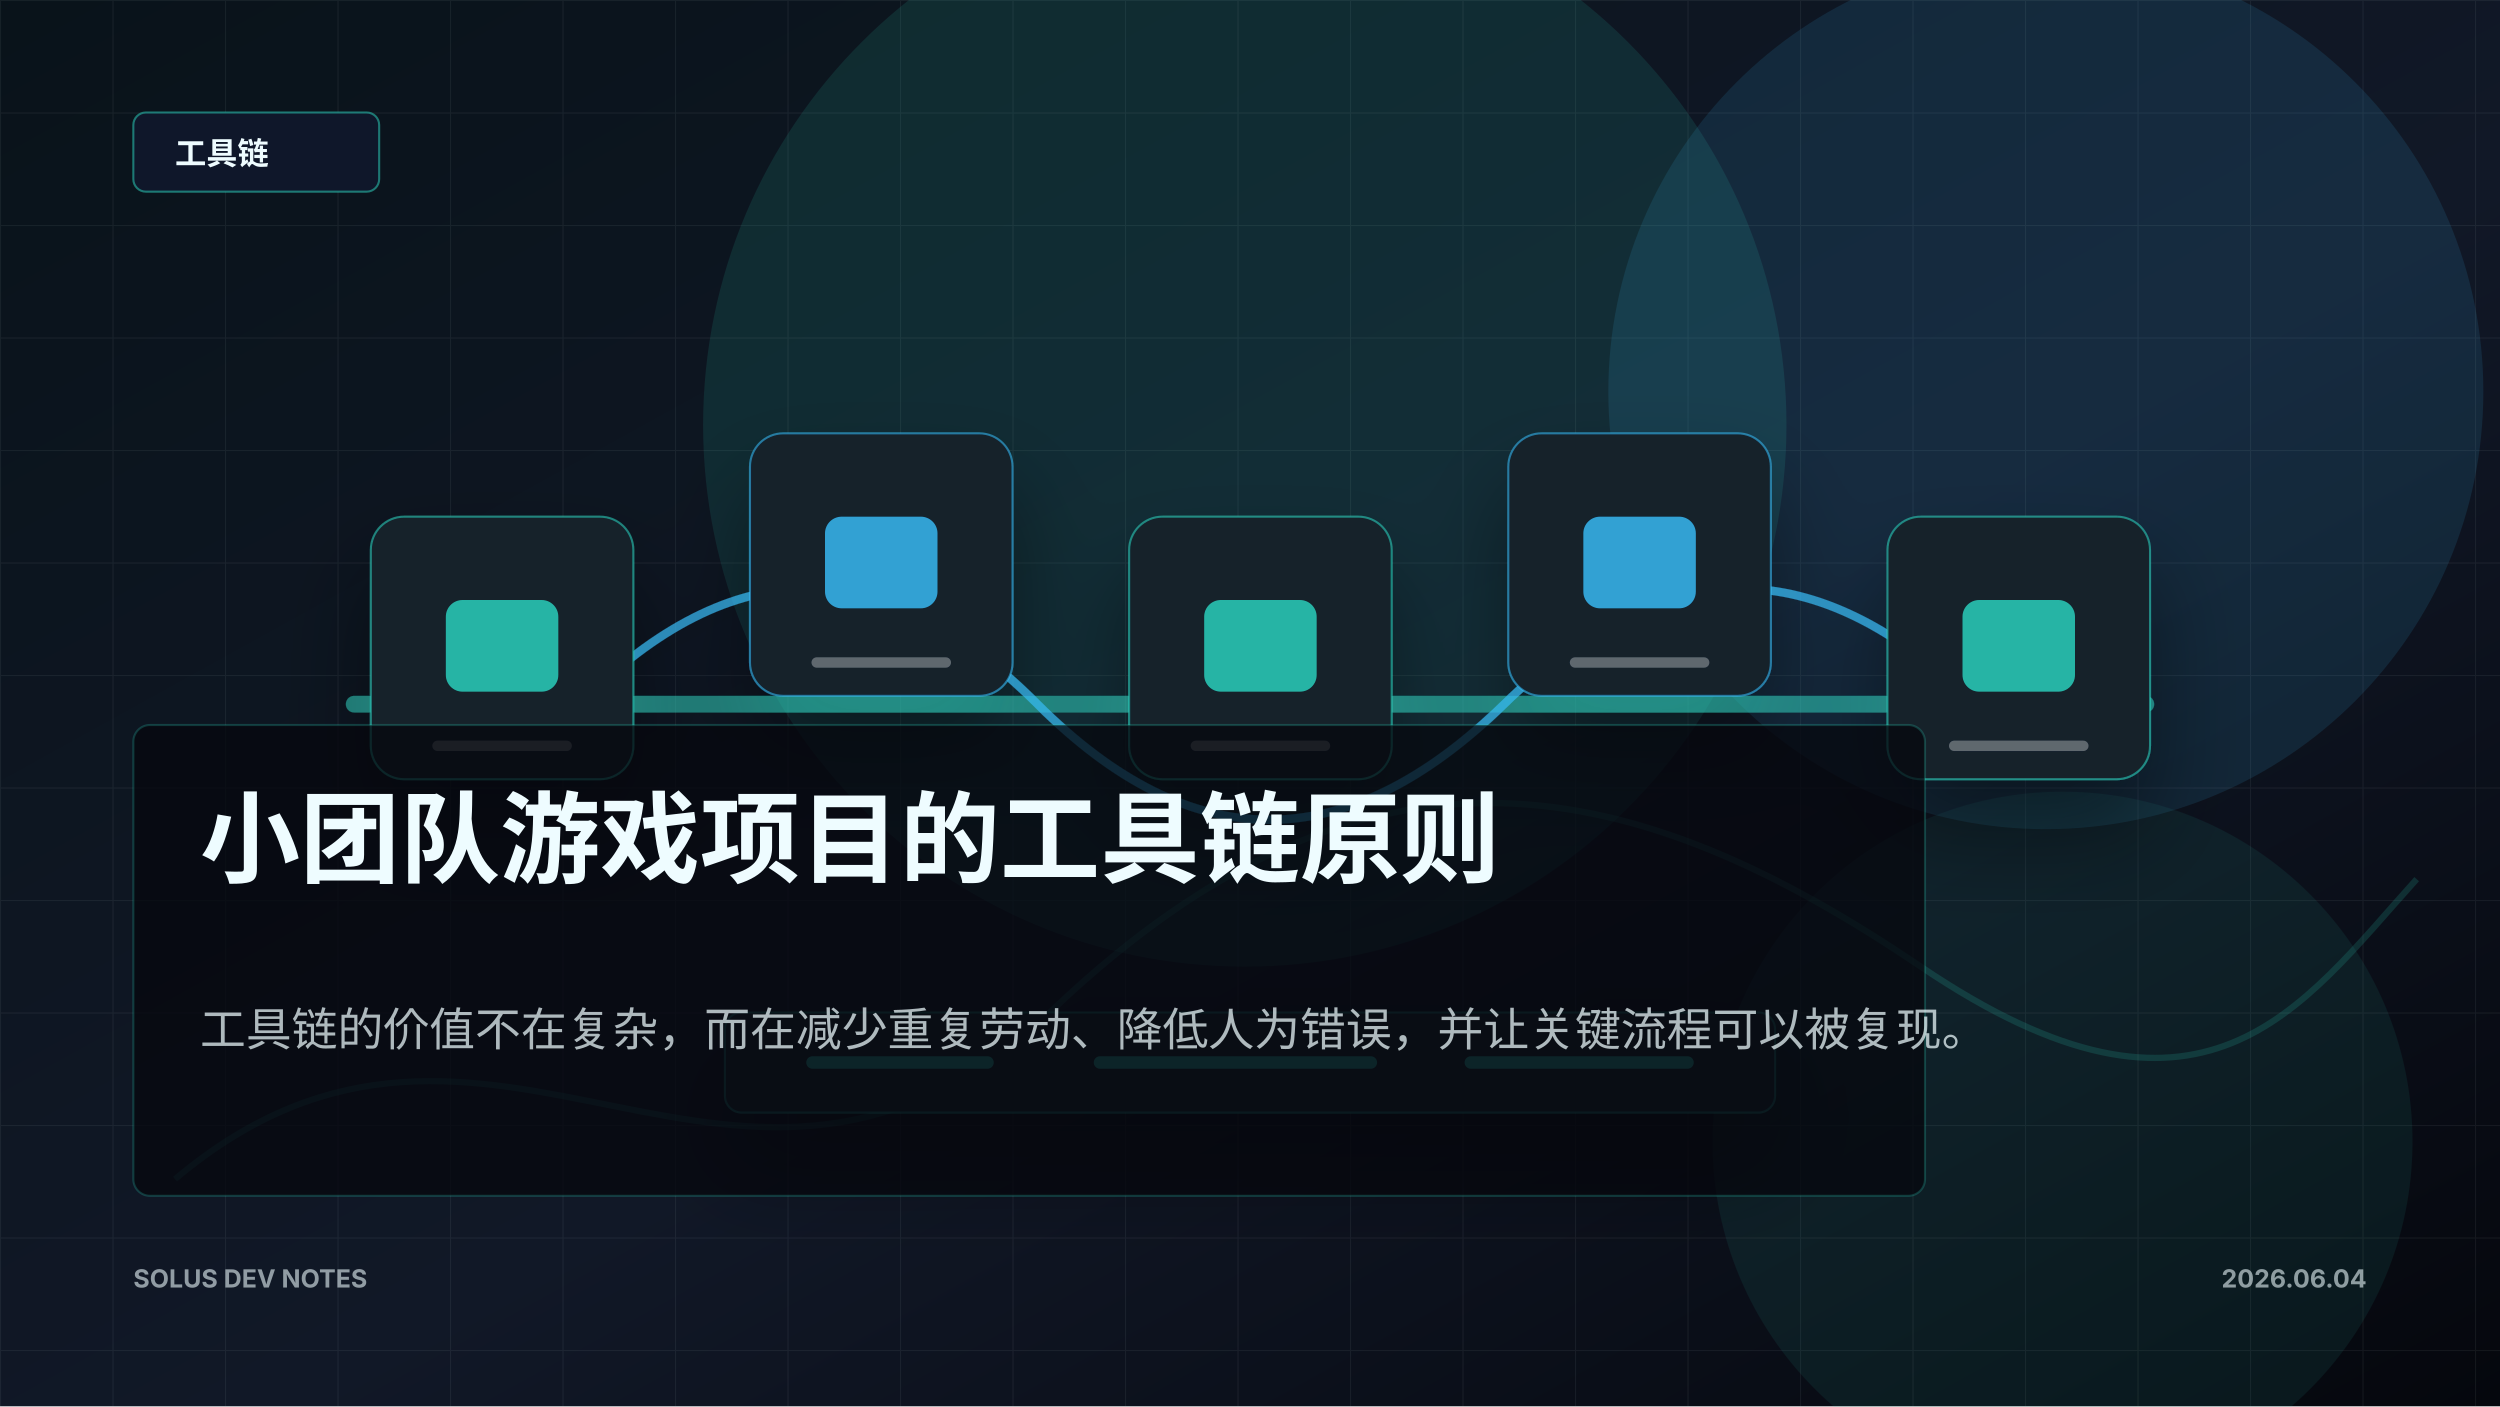
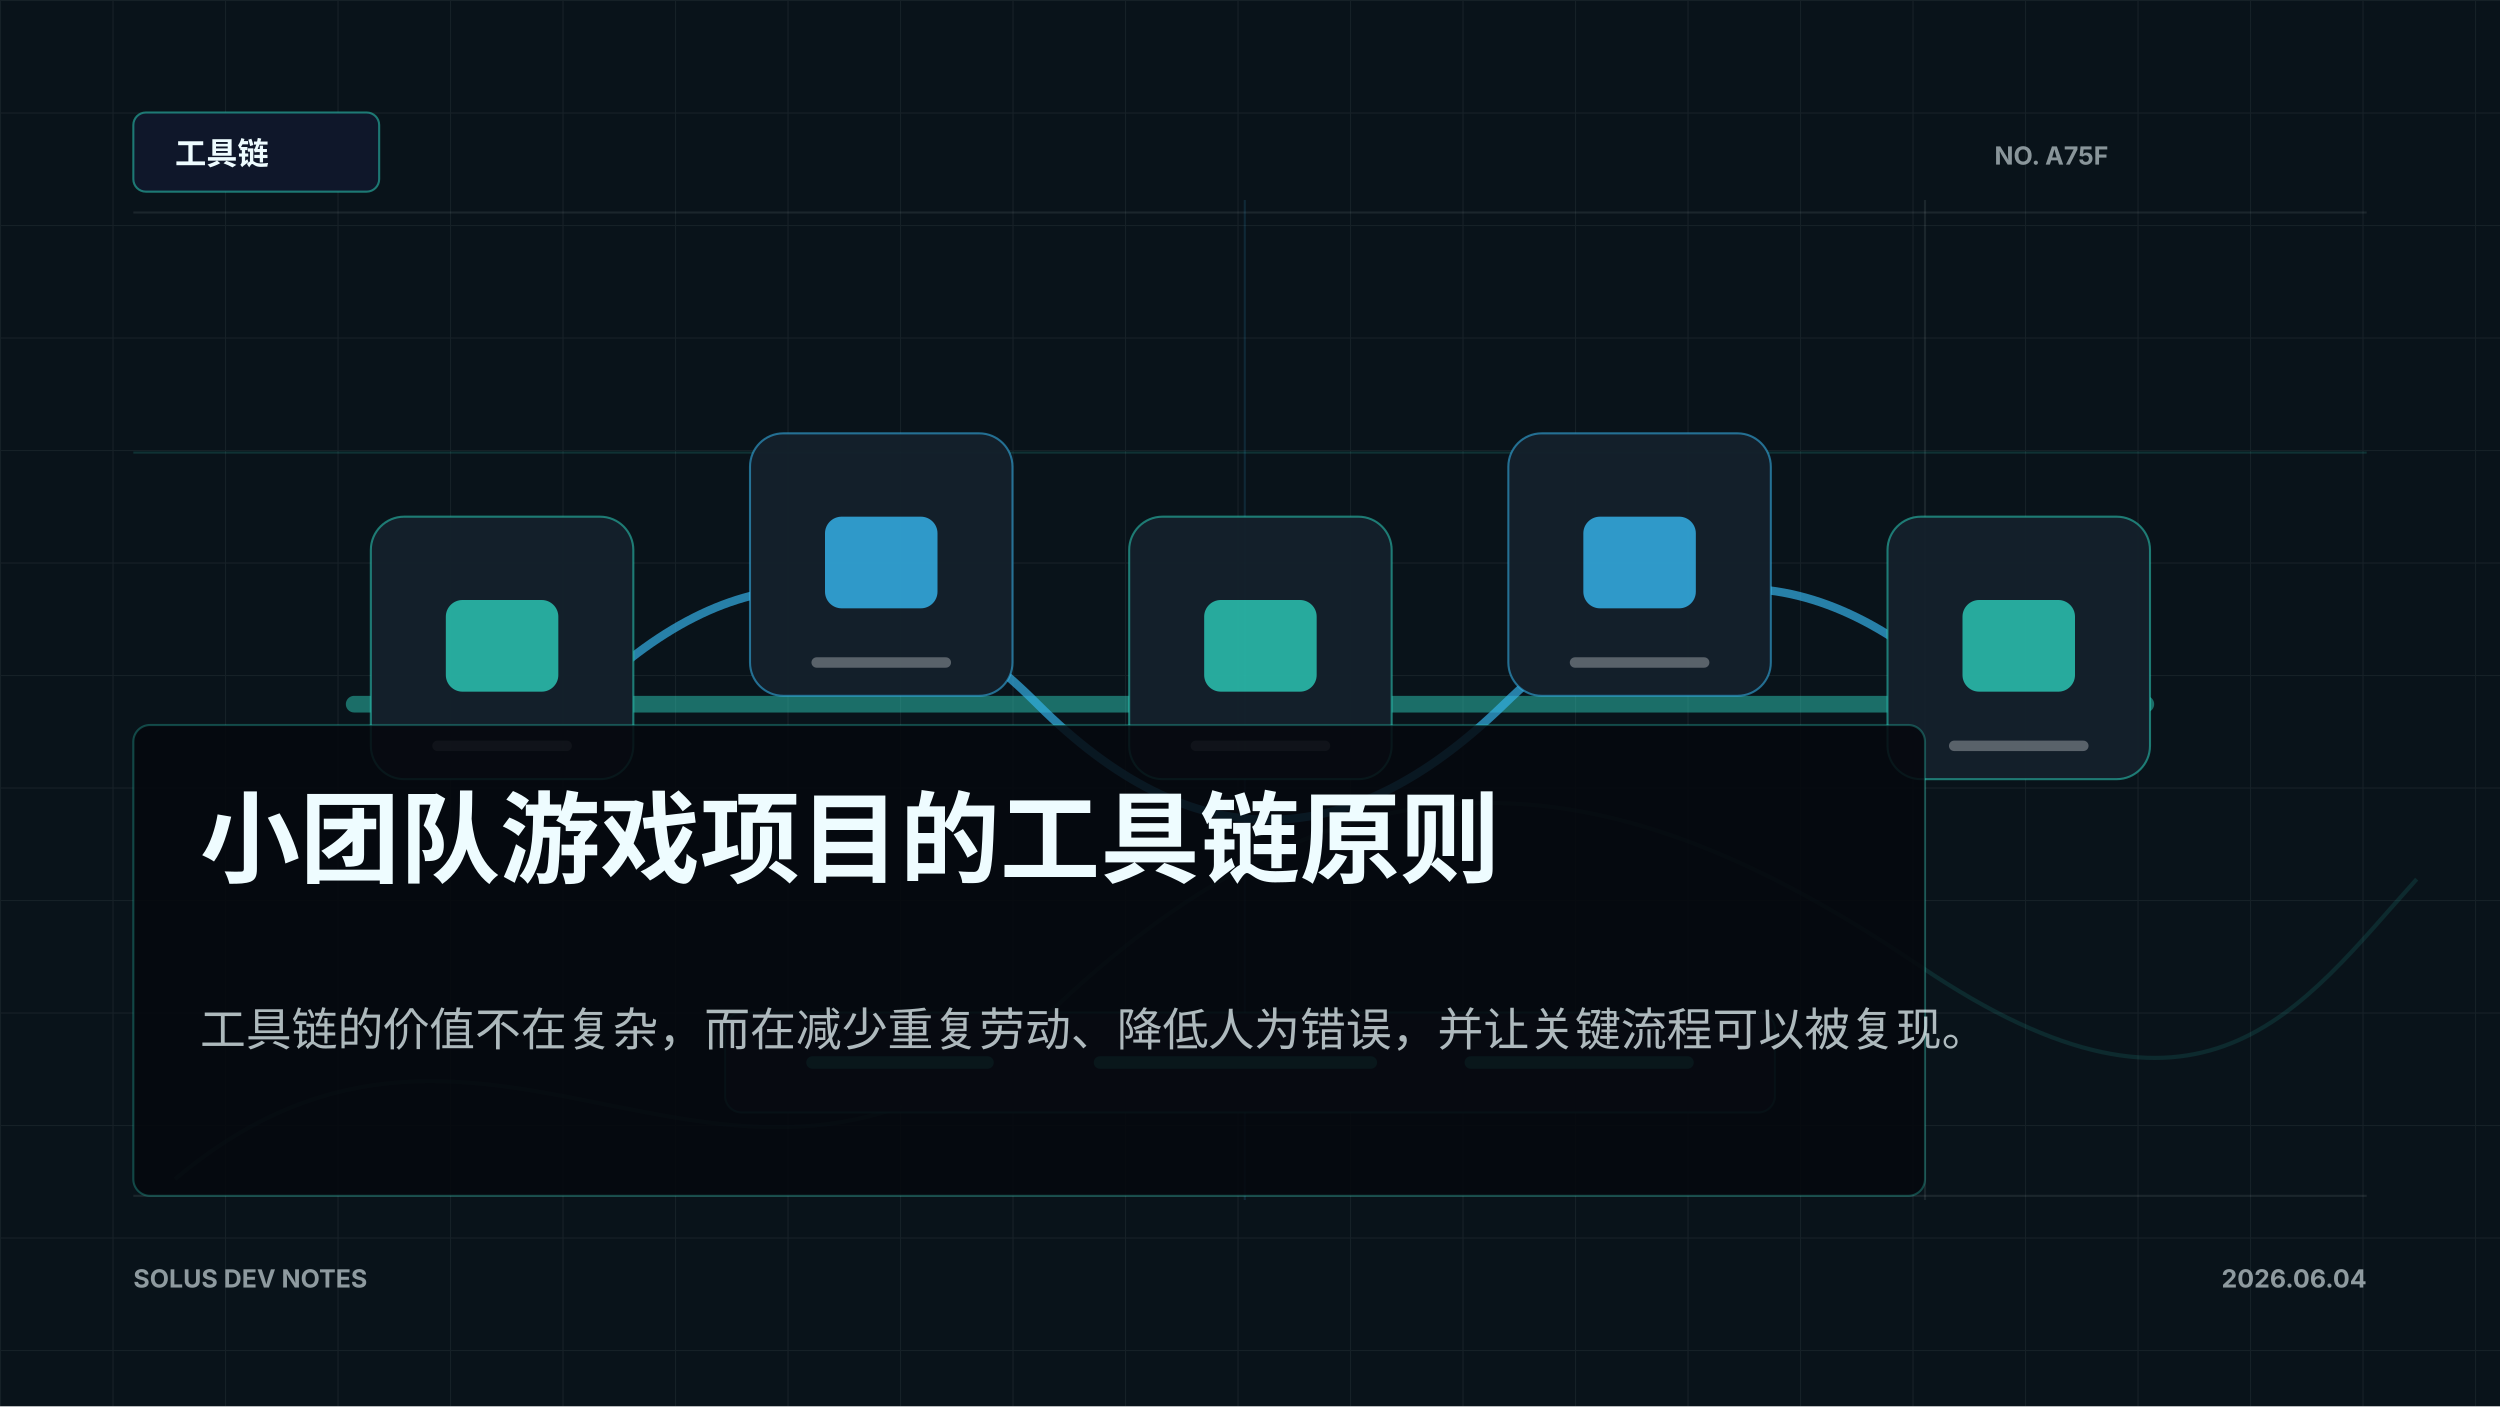
<svg xmlns="http://www.w3.org/2000/svg" viewBox="0 0 1200 675" role="img" aria-label="小团队游戏项目的工具链原则">
  <defs>
-     <linearGradient id="bg" x1="0" y1="0" x2="1" y2="1">
-       <stop offset="0" stop-color="#09131a" />
-       <stop offset=".56" stop-color="#111827" />
-       <stop offset="1" stop-color="#05070d" />
-     </linearGradient>
-     <radialGradient id="sphere" cx=".34" cy=".25" r=".74">
-       <stop offset="0" stop-color="#eefcff" />
-       <stop offset=".38" stop-color="#2dd4bf" />
-       <stop offset="1" stop-color="#38bdf8" />
-     </radialGradient>
    <pattern id="grid" width="54" height="54" patternUnits="userSpaceOnUse">
      <path d="M54 0H0v54" fill="none" stroke="#eefcff" stroke-opacity=".06" />
    </pattern>
-     <filter id="shadow" x="-40%" y="-40%" width="180%" height="180%">
-       <feDropShadow dx="0" dy="26" stdDeviation="22" flood-color="#000" flood-opacity=".42" />
-     </filter>
  </defs>
-   <rect width="1200" height="675" fill="url(#bg)" />
+   <rect width="1200" height="675" fill="#09131a" />
  <rect width="1200" height="675" fill="url(#grid)" />
-   <circle cx="597.5" cy="204" r="260" fill="#2dd4bf" opacity=".12" />
-   <circle cx="982" cy="188" r="210" fill="#38bdf8" opacity=".12" />
-   <circle cx="990" cy="548" r="168" fill="#2dd4bf" opacity=".08" />
-   <path d="M84 566C236 438 354 628 506 484s280-112 416-20 182 20 238-42" fill="none" stroke="#2dd4bf" stroke-opacity=".16" stroke-width="3" />
-   <g filter="url(#shadow)">
+   <path d="M64 102H1136M64 574H1136" stroke="#eefcff" stroke-opacity=".08" />
+   <path d="M924 96v480" stroke="#eefcff" stroke-opacity=".08" />
+   <path d="M64 217.25H1136" stroke="#2dd4bf" stroke-opacity=".16" />
+   <path d="M597.5 96v480" stroke="#38bdf8" stroke-opacity=".13" />
+   <path d="M84 566C236 438 354 628 506 484s280-112 416-20 182 20 238-42" fill="none" stroke="#2dd4bf" stroke-opacity=".12" stroke-width="2" />
+   <g opacity=".94">
    <path d="M170 338h860" stroke="#2dd4bf" stroke-width="8" stroke-linecap="round" opacity=".5" />
    <path d="M278 338c74-74 146-74 220 0s148 74 224 0 150-74 226 0" fill="none" stroke="#38bdf8" stroke-width="4" opacity=".68" />
    <g>
      <rect x="178" y="248" width="126" height="126" rx="16" fill="#13202b" stroke="#2dd4bf" stroke-opacity=".56" />
      <rect x="214" y="288" width="54" height="44" rx="8" fill="#2dd4bf" opacity=".82" />
      <path d="M210 358h62" stroke="#fff" stroke-opacity=".32" stroke-width="5" stroke-linecap="round" />
    </g>
    <g>
      <rect x="360" y="208" width="126" height="126" rx="16" fill="#13202b" stroke="#38bdf8" stroke-opacity=".56" />
      <rect x="396" y="248" width="54" height="44" rx="8" fill="#38bdf8" opacity=".82" />
      <path d="M392 318h62" stroke="#fff" stroke-opacity=".32" stroke-width="5" stroke-linecap="round" />
    </g>
    <g>
      <rect x="542" y="248" width="126" height="126" rx="16" fill="#13202b" stroke="#2dd4bf" stroke-opacity=".56" />
      <rect x="578" y="288" width="54" height="44" rx="8" fill="#2dd4bf" opacity=".82" />
      <path d="M574 358h62" stroke="#fff" stroke-opacity=".32" stroke-width="5" stroke-linecap="round" />
    </g>
    <g>
      <rect x="724" y="208" width="126" height="126" rx="16" fill="#13202b" stroke="#38bdf8" stroke-opacity=".56" />
      <rect x="760" y="248" width="54" height="44" rx="8" fill="#38bdf8" opacity=".82" />
      <path d="M756 318h62" stroke="#fff" stroke-opacity=".32" stroke-width="5" stroke-linecap="round" />
    </g>
    <g>
      <rect x="906" y="248" width="126" height="126" rx="16" fill="#13202b" stroke="#2dd4bf" stroke-opacity=".56" />
      <rect x="942" y="288" width="54" height="44" rx="8" fill="#2dd4bf" opacity=".82" />
      <path d="M938 358h62" stroke="#fff" stroke-opacity=".32" stroke-width="5" stroke-linecap="round" />
    </g>
    <rect x="348" y="486" width="504" height="48" rx="8" fill="#13202b" stroke="#2dd4bf" stroke-opacity=".3" />
    <path d="M390 510h84M528 510h130M706 510h104" stroke="#2dd4bf" stroke-width="6" stroke-linecap="round" opacity=".55" />
  </g>
  <g>
-     <rect x="64" y="348" width="860" height="226" rx="8" fill="#05070d" opacity=".76" stroke="#2dd4bf" stroke-opacity=".3" />
+     <rect x="64" y="348" width="860" height="226" rx="8" fill="#05070d" opacity=".86" stroke="#2dd4bf" stroke-opacity=".34" />
    <text fill="#eefcff" font-size="48" font-weight="800" font-family="Inter, Microsoft YaHei, Arial" letter-spacing="0">
      <tspan x="96" y="420">小团队游戏项目的工具链原则</tspan>
    </text>
    <text fill="#eefcff" font-size="22" font-weight="500" opacity=".72" font-family="Inter, Microsoft YaHei, Arial" letter-spacing="0">
      <tspan x="96" y="502">工具链的价值不在复杂，而在减少重复劳动、降低人为错误，并让关键流程可以被复现。</tspan>
    </text>
  </g>
  <g>
    <rect x="64" y="54" width="118" height="38" rx="6" fill="#0f172a" stroke="#2dd4bf" stroke-opacity=".52" />
    <text x="84" y="79" fill="#eefcff" font-size="15" font-weight="700" font-family="Inter, Microsoft YaHei, Arial">工具链</text>
+     <text x="1012" y="79" text-anchor="end" fill="#eefcff" font-size="12" font-weight="700" opacity=".56" font-family="Inter, Arial">NO. A75F</text>
    <text x="64" y="618" fill="#eefcff" font-size="12" font-weight="700" opacity=".58" font-family="Inter, Arial">SOLUS DEV NOTES</text>
    <text x="1136" y="618" text-anchor="end" fill="#eefcff" font-size="12" font-weight="700" opacity=".58" font-family="Inter, Arial">2026.06.04</text>
  </g>
</svg>
